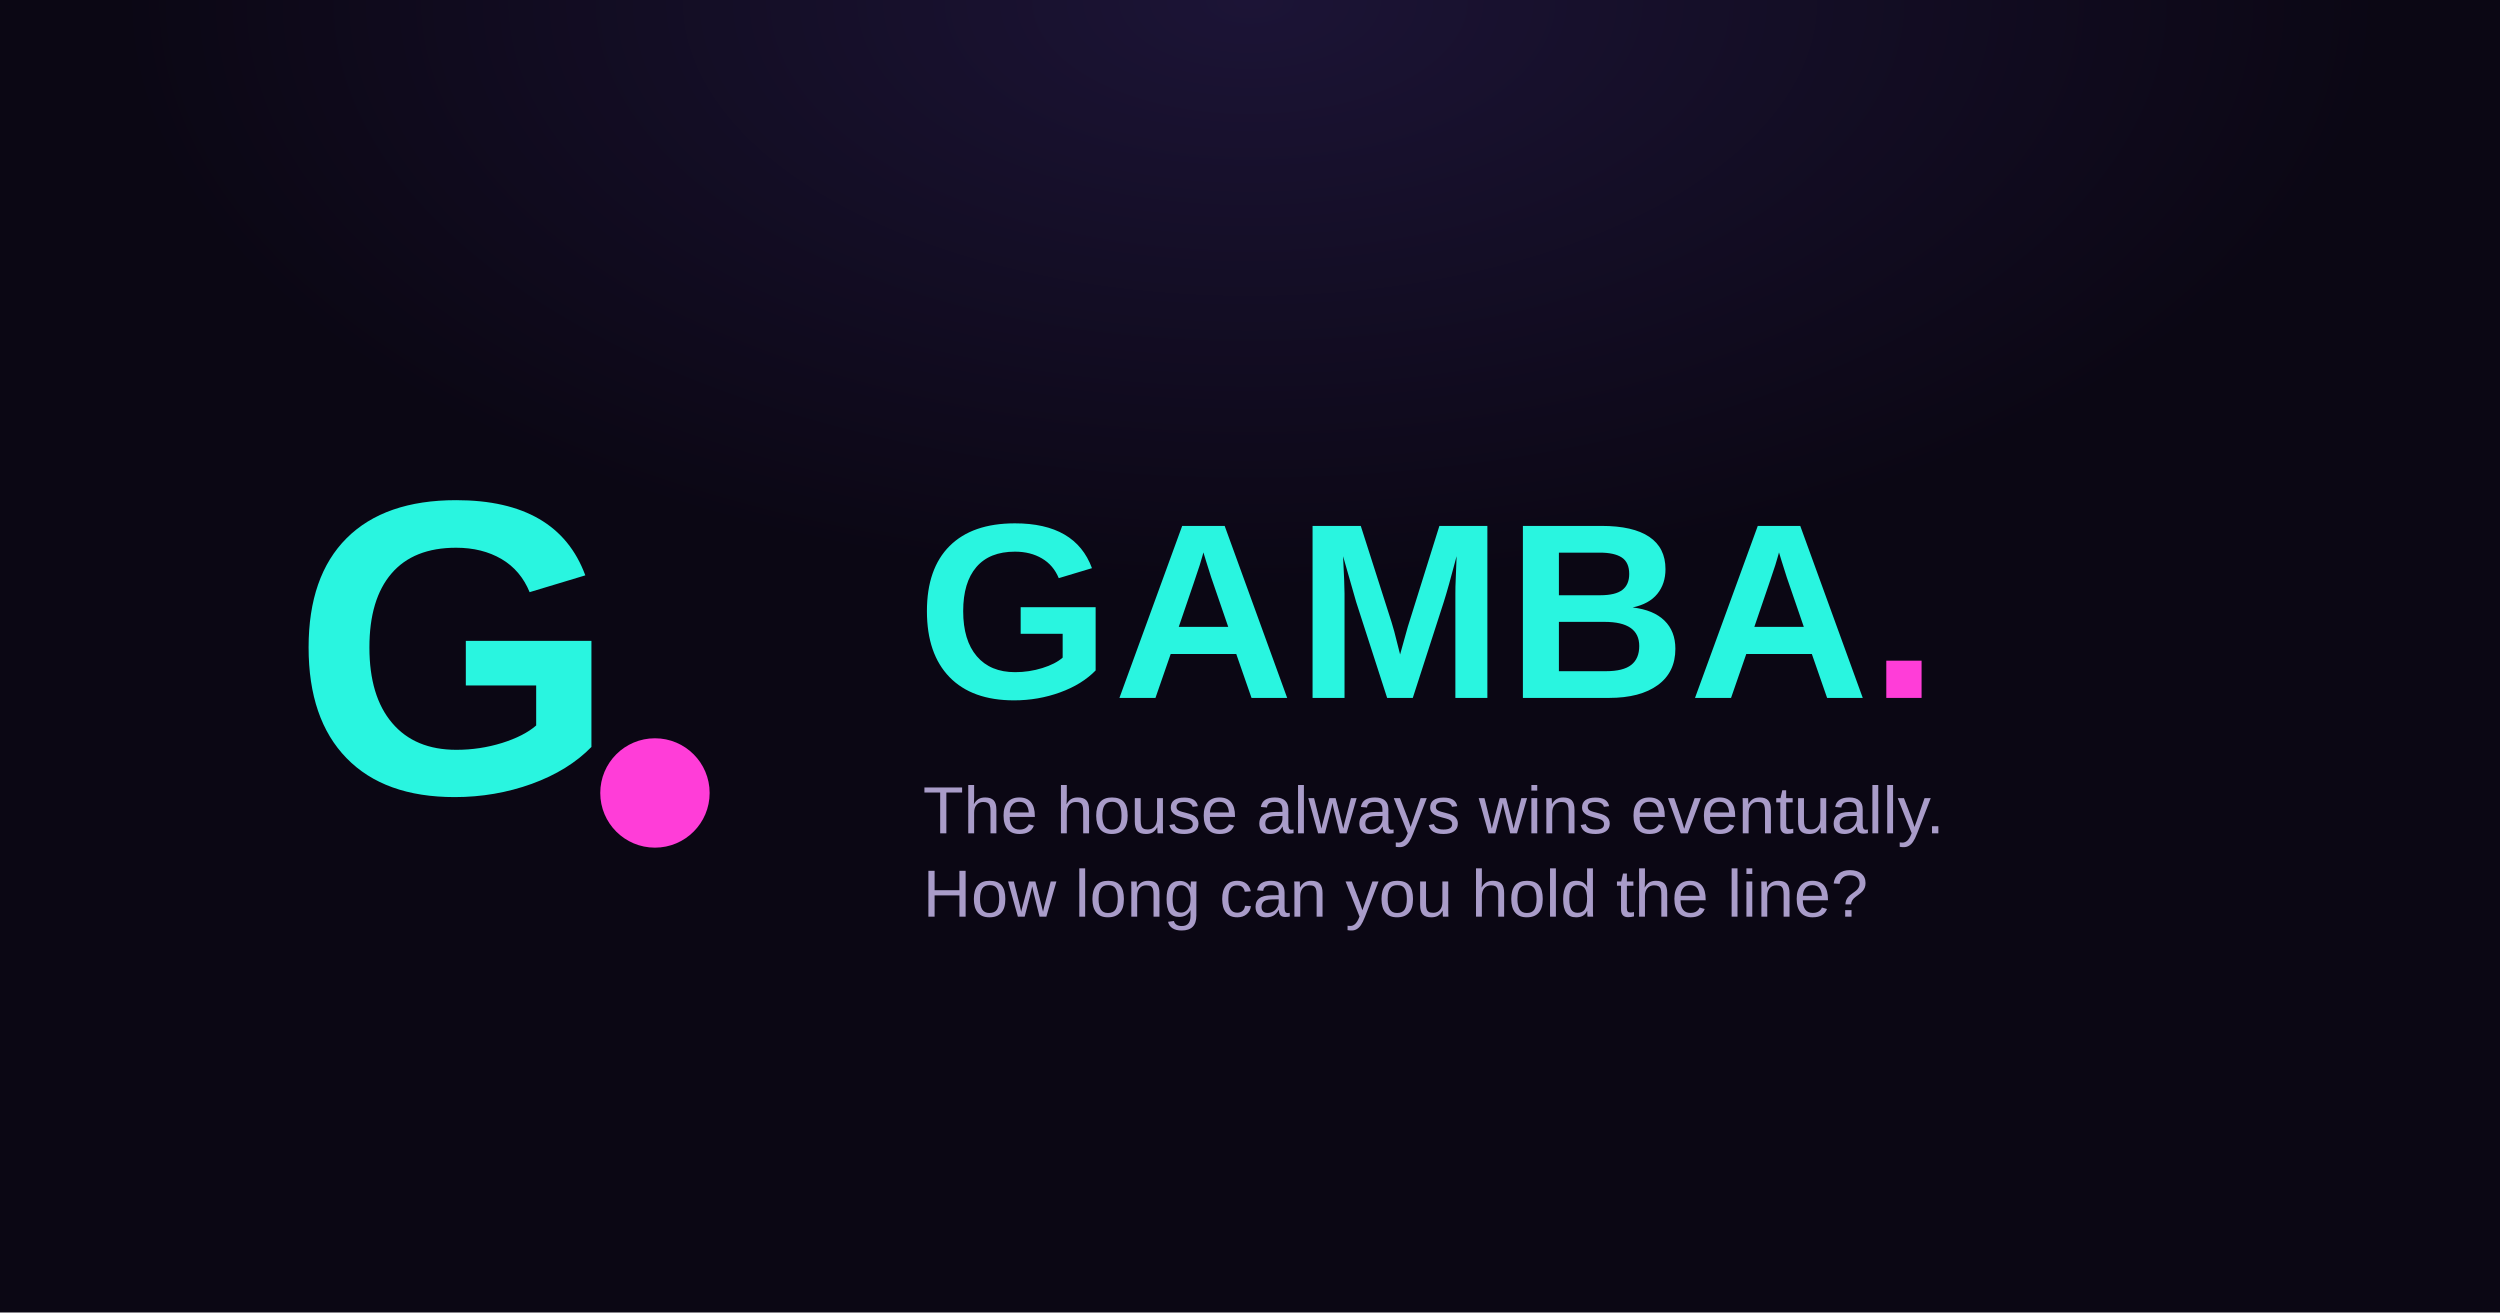
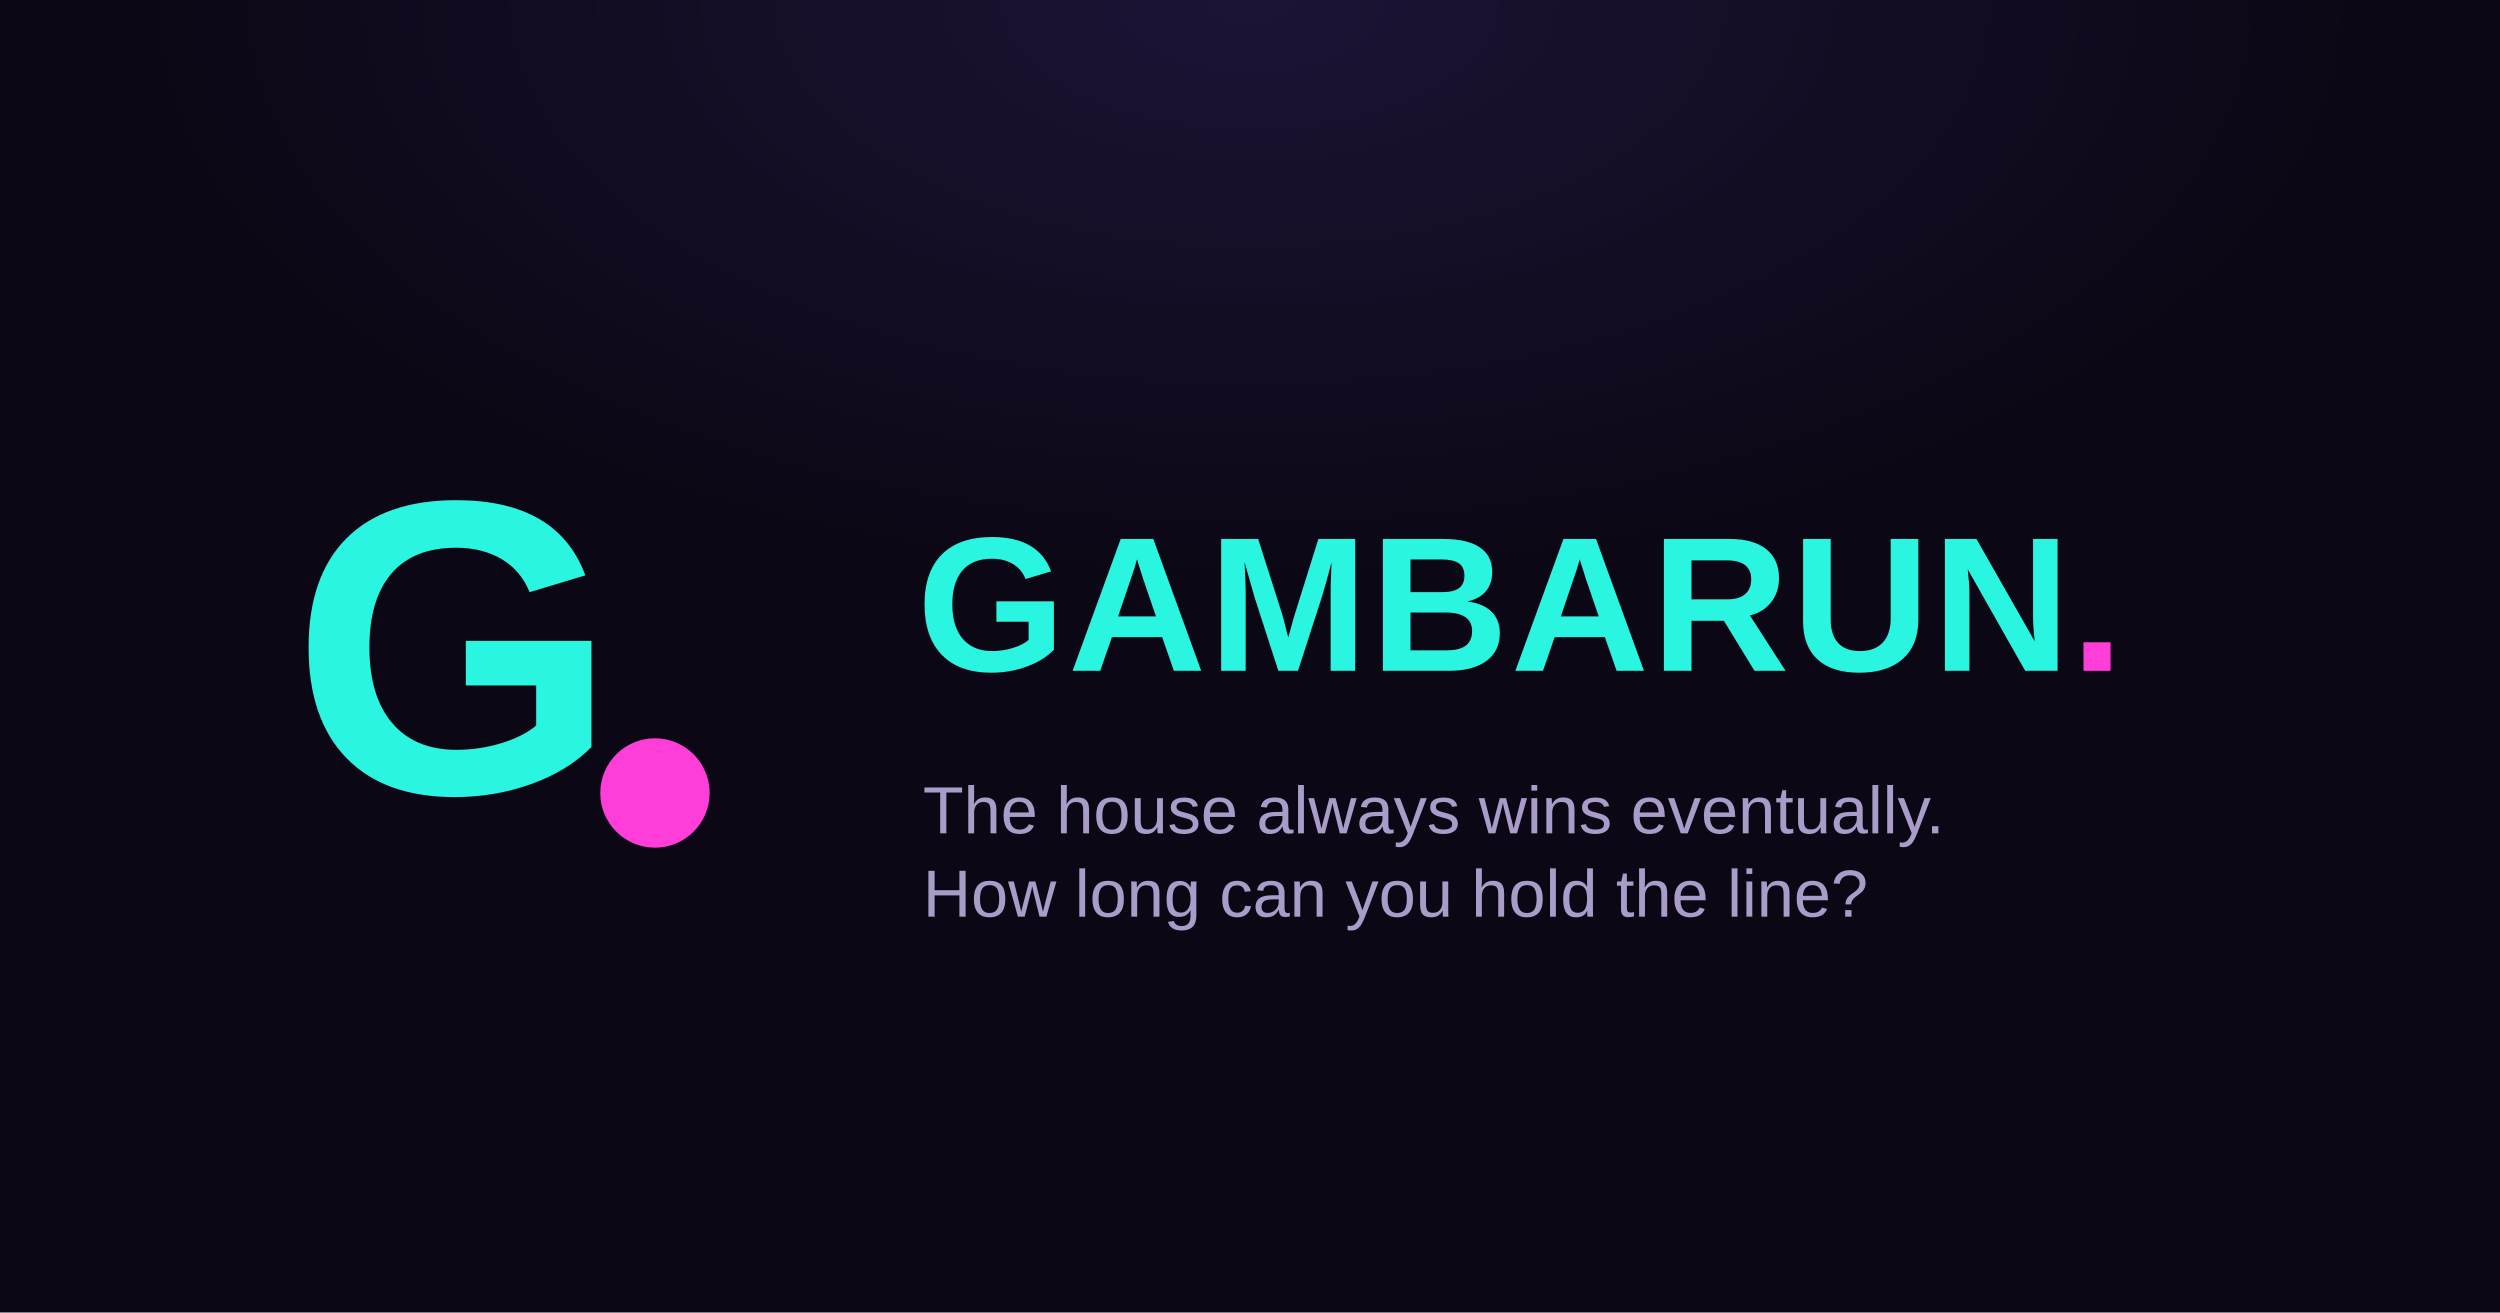
<svg xmlns="http://www.w3.org/2000/svg" viewBox="0 0 1200 630">
  <defs>
    <radialGradient id="bg" cx="50%" cy="0%" r="75%">
      <stop offset="0%" stop-color="#1c1436" />
      <stop offset="60%" stop-color="#0b0714" />
    </radialGradient>
  </defs>
  <rect x="0" y="0" width="1200" height="630" fill="url(#bg)" />
  <g transform="translate(100,175) scale(4.375)">
    <text x="27" y="47" font-family="'Segoe UI', Tahoma, Geneva, Arial, sans-serif" font-weight="700" font-size="46" text-anchor="middle" fill="#29f5e0">G</text>
    <circle cx="49" cy="47" r="6" fill="#ff3dd8" />
  </g>
-   <text x="440" y="335" font-family="'Segoe UI', Tahoma, Geneva, Arial, sans-serif" font-weight="800" font-size="120" letter-spacing="1" fill="#29f5e0">GAMBA<tspan fill="#ff3dd8">.</tspan>
+   <text x="440" y="322" font-family="'Segoe UI', Tahoma, Geneva, Arial, sans-serif" font-weight="800" font-size="92" letter-spacing="1" fill="#29f5e0">GAMBARUN<tspan fill="#ff3dd8">.</tspan>
  </text>
  <text x="443" y="400" font-family="'Segoe UI', Tahoma, Geneva, Arial, sans-serif" font-size="32" fill="#a99cc9">The house always wins eventually.</text>
  <text x="443" y="440" font-family="'Segoe UI', Tahoma, Geneva, Arial, sans-serif" font-size="32" fill="#a99cc9">How long can you hold the line?</text>
</svg>
